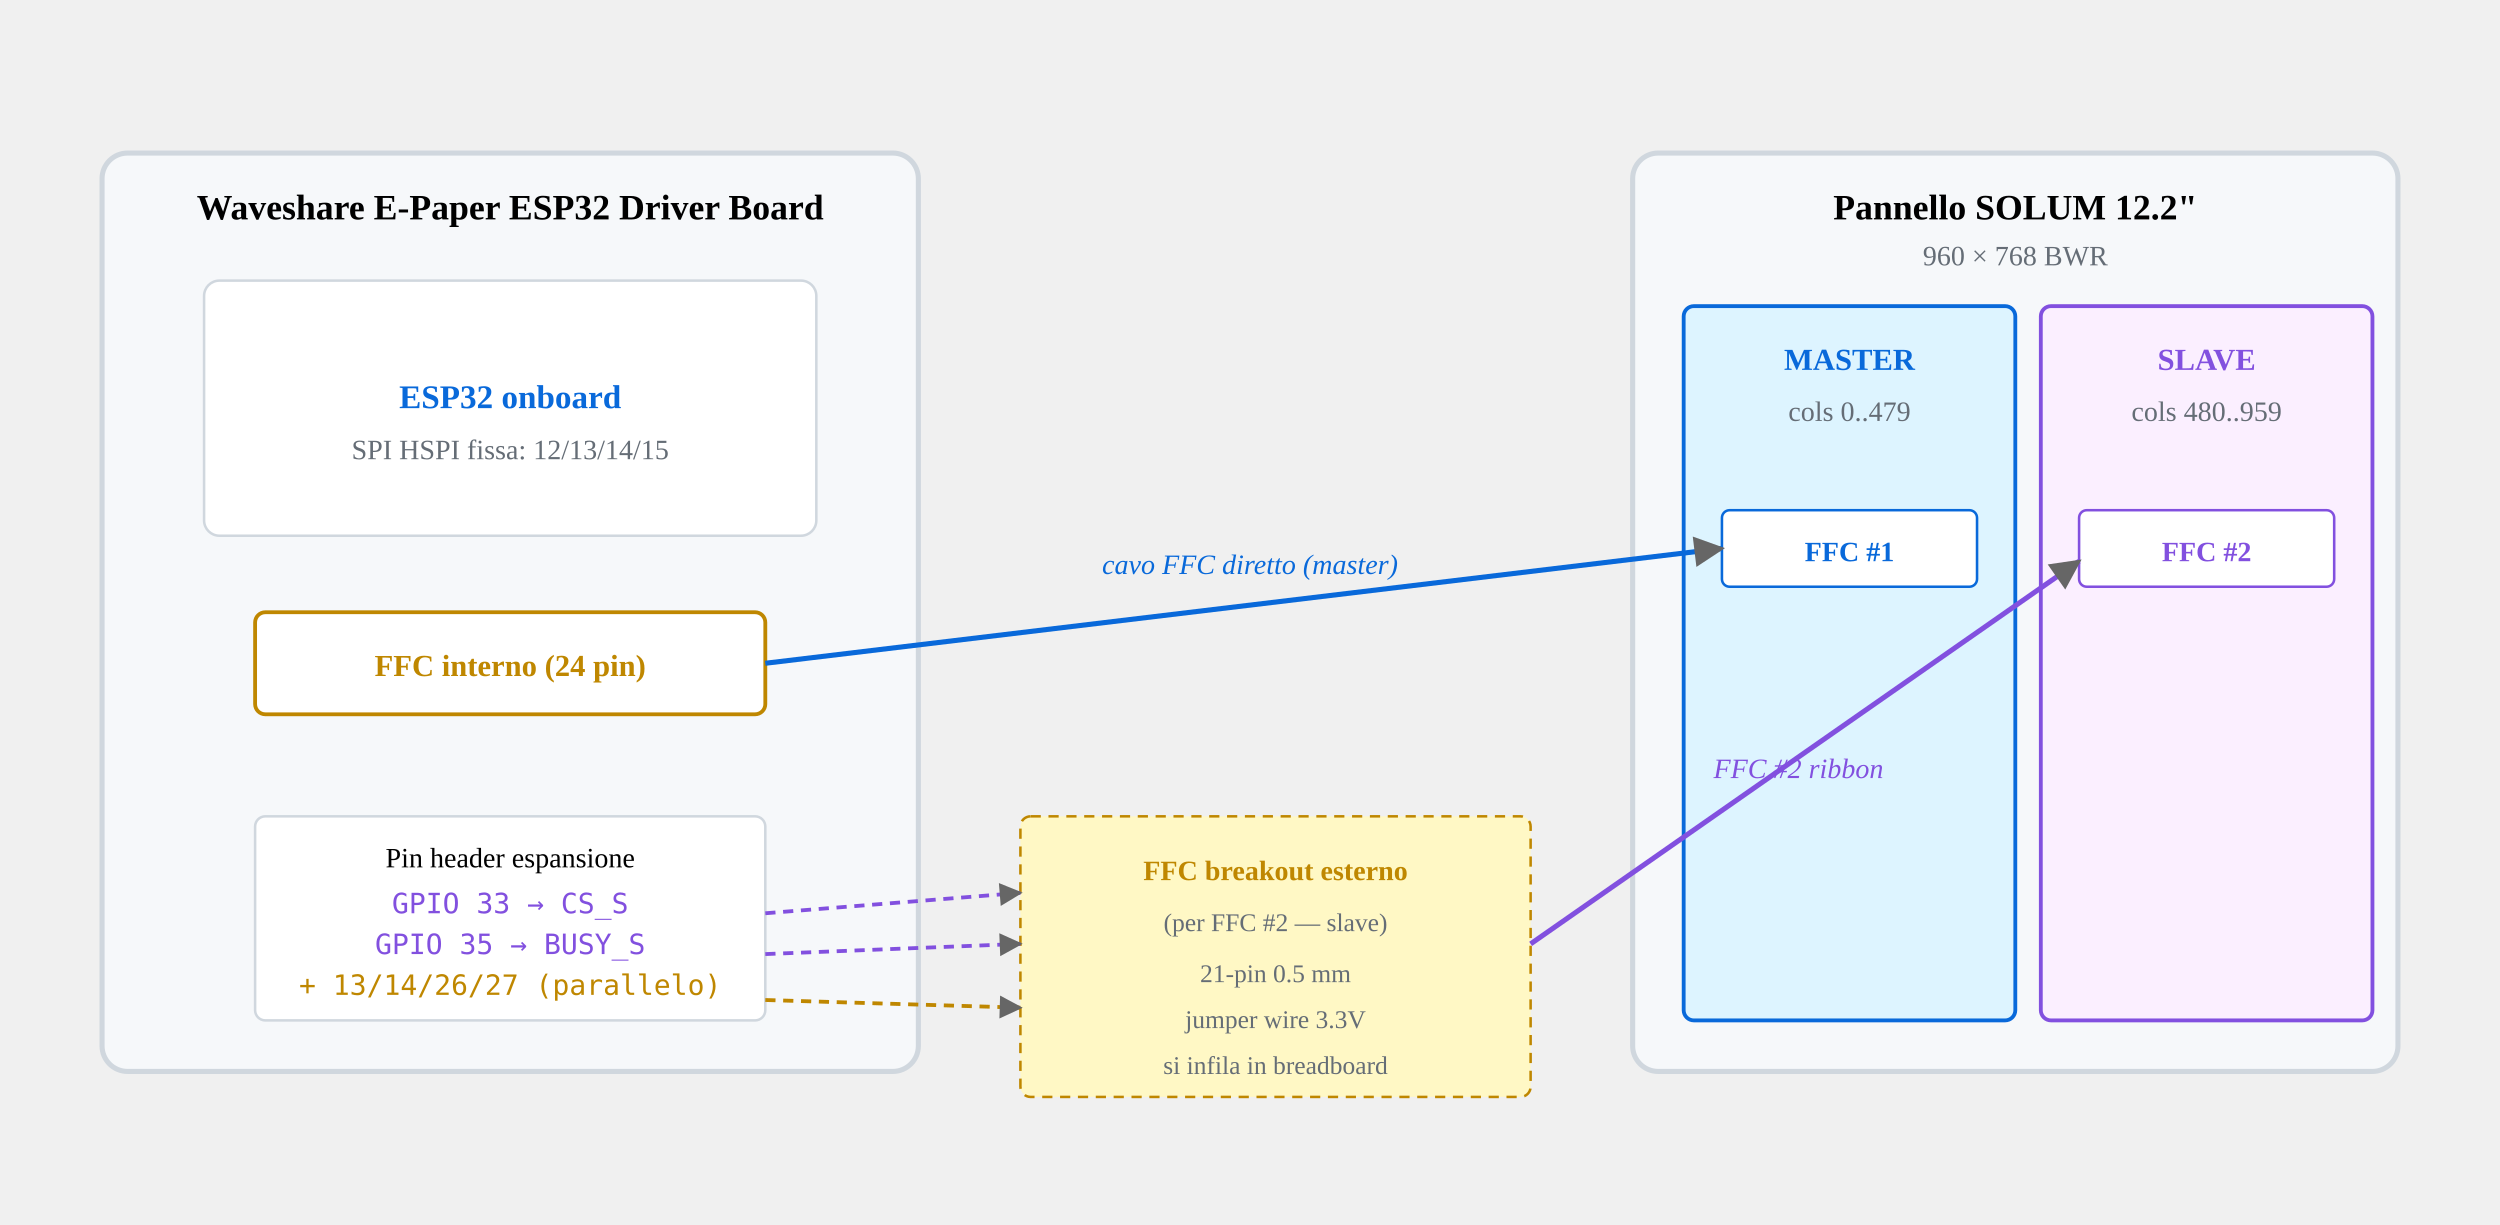
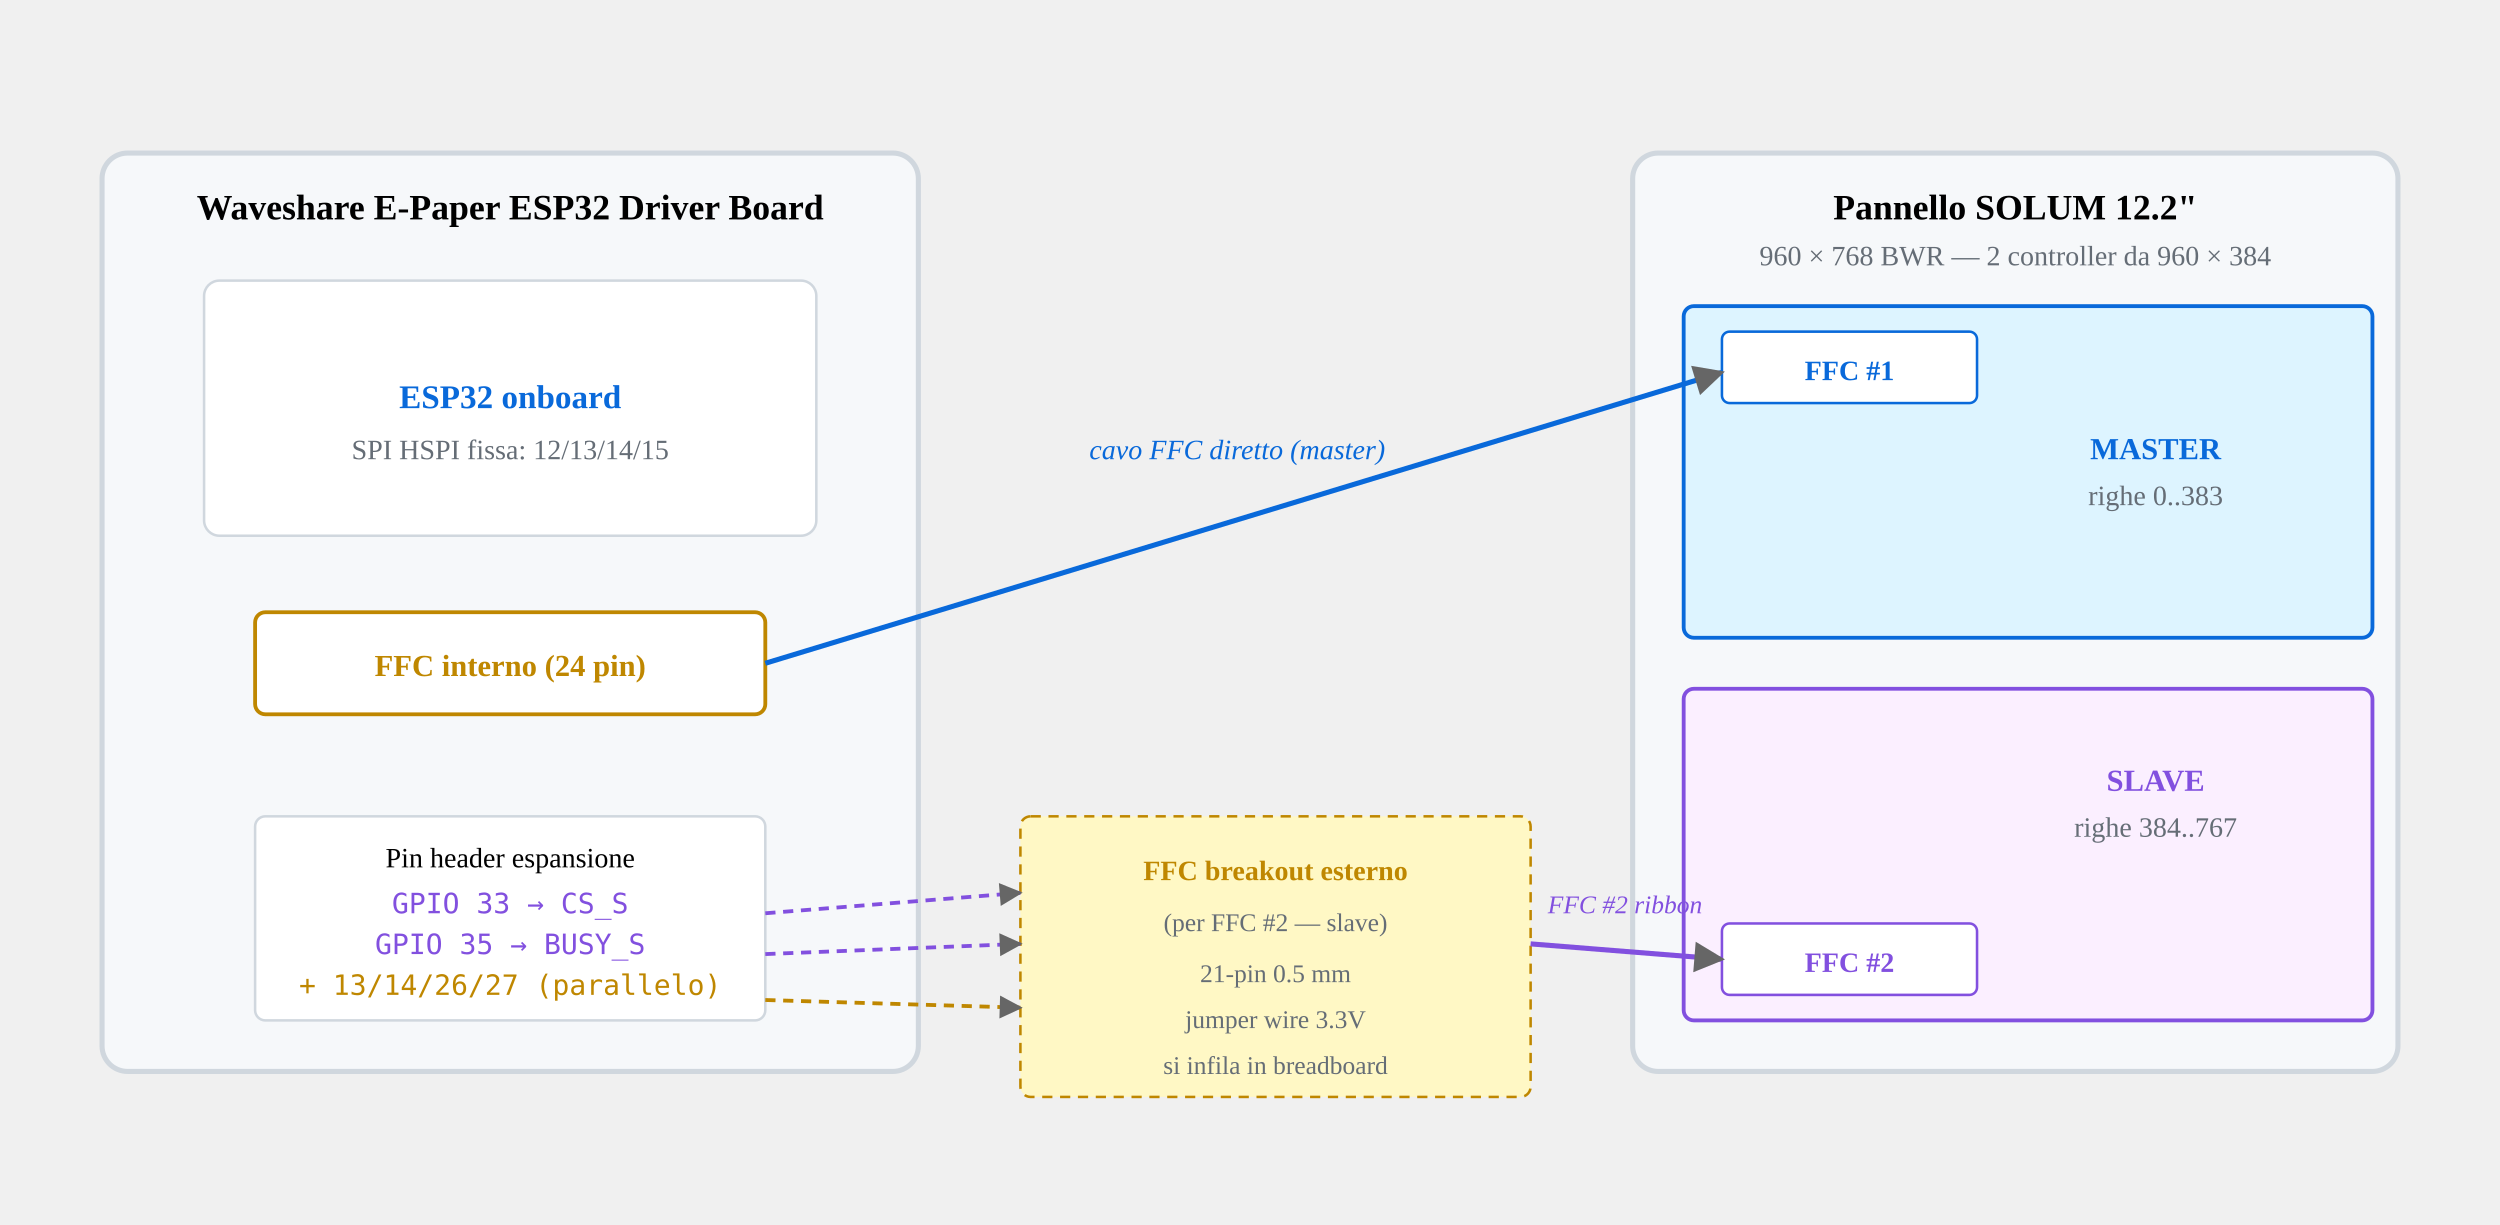
<svg xmlns="http://www.w3.org/2000/svg" viewBox="0 0 980 480">
  <defs>
    <marker id="readmeArrow" viewBox="0 0 10 10" refX="9" refY="5" markerWidth="6" markerHeight="6" orient="auto">
      <path d="M 0 0 L 10 5 L 0 10 z" fill="#666" />
    </marker>
  </defs>
  <rect x="40" y="60" width="320" height="360" rx="10" fill="#f6f8fa" stroke="#d0d7de" stroke-width="2" />
  <text x="200" y="86" font-size="14" font-weight="bold" text-anchor="middle">Waveshare E-Paper ESP32 Driver Board</text>
  <rect x="80" y="110" width="240" height="100" rx="6" fill="#fff" stroke="#d0d7de" />
  <text x="200" y="160" fill="#0969da" font-size="13" text-anchor="middle" font-weight="bold">ESP32 onboard</text>
  <text x="200" y="180" fill="#656d76" font-size="11" text-anchor="middle">SPI HSPI fissa: 12/13/14/15</text>
  <rect x="100" y="240" width="200" height="40" rx="4" fill="#fff" stroke="#bf8700" stroke-width="1.5" />
  <text x="200" y="265" fill="#bf8700" font-size="12" font-weight="bold" text-anchor="middle">FFC interno (24 pin)</text>
  <rect x="100" y="320" width="200" height="80" rx="4" fill="#fff" stroke="#d0d7de" />
  <text x="200" y="340" font-size="11" text-anchor="middle">Pin header espansione</text>
  <text x="200" y="358" fill="#8250df" font-size="11" text-anchor="middle" font-family="monospace">GPIO 33 → CS_S</text>
  <text x="200" y="374" fill="#8250df" font-size="11" text-anchor="middle" font-family="monospace">GPIO 35 → BUSY_S</text>
  <text x="200" y="390" fill="#bf8700" font-size="11" text-anchor="middle" font-family="monospace">+ 13/14/26/27 (parallelo)</text>
  <rect x="640" y="60" width="300" height="360" rx="10" fill="#f6f8fa" stroke="#d0d7de" stroke-width="2" />
  <text x="790" y="86" font-size="14" font-weight="bold" text-anchor="middle">Pannello SOLUM 12.2"</text>
-   <text x="790" y="104" fill="#656d76" font-size="11" text-anchor="middle">960 × 768 BWR</text>
-   <rect x="660" y="120" width="130" height="280" rx="4" fill="#ddf4ff" stroke="#0969da" stroke-width="1.5" />
-   <text x="725" y="145" fill="#0969da" font-size="12" font-weight="bold" text-anchor="middle">MASTER</text>
-   <text x="725" y="165" fill="#656d76" font-size="11" text-anchor="middle">cols 0..479</text>
-   <rect x="675" y="200" width="100" height="30" rx="3" fill="#fff" stroke="#0969da" />
-   <text x="725" y="220" fill="#0969da" font-size="11" text-anchor="middle" font-weight="bold">FFC #1</text>
-   <rect x="800" y="120" width="130" height="280" rx="4" fill="#fbefff" stroke="#8250df" stroke-width="1.5" />
-   <text x="865" y="145" fill="#8250df" font-size="12" font-weight="bold" text-anchor="middle">SLAVE</text>
-   <text x="865" y="165" fill="#656d76" font-size="11" text-anchor="middle">cols 480..959</text>
-   <rect x="815" y="200" width="100" height="30" rx="3" fill="#fff" stroke="#8250df" />
-   <text x="865" y="220" fill="#8250df" font-size="11" text-anchor="middle" font-weight="bold">FFC #2</text>
+   <text x="790" y="104" fill="#656d76" font-size="11" text-anchor="middle">960 × 768 BWR — 2 controller da 960 × 384</text>
+   <rect x="660" y="120" width="270" height="130" rx="4" fill="#ddf4ff" stroke="#0969da" stroke-width="1.5" />
+   <rect x="675" y="130" width="100" height="28" rx="3" fill="#fff" stroke="#0969da" />
+   <text x="725" y="149" fill="#0969da" font-size="11" text-anchor="middle" font-weight="bold">FFC #1</text>
+   <text x="845" y="180" fill="#0969da" font-size="12" font-weight="bold" text-anchor="middle">MASTER</text>
+   <text x="845" y="198" fill="#656d76" font-size="11" text-anchor="middle">righe 0..383</text>
+   <rect x="660" y="270" width="270" height="130" rx="4" fill="#fbefff" stroke="#8250df" stroke-width="1.5" />
+   <text x="845" y="310" fill="#8250df" font-size="12" font-weight="bold" text-anchor="middle">SLAVE</text>
+   <text x="845" y="328" fill="#656d76" font-size="11" text-anchor="middle">righe 384..767</text>
+   <rect x="675" y="362" width="100" height="28" rx="3" fill="#fff" stroke="#8250df" />
+   <text x="725" y="381" fill="#8250df" font-size="11" text-anchor="middle" font-weight="bold">FFC #2</text>
  <rect x="400" y="320" width="200" height="110" rx="4" fill="#fff8c5" stroke="#bf8700" stroke-dasharray="4 3" />
  <text x="500" y="345" fill="#bf8700" font-size="11" font-weight="bold" text-anchor="middle">FFC breakout esterno</text>
  <text x="500" y="365" fill="#656d76" font-size="10" text-anchor="middle">(per FFC #2 — slave)</text>
  <text x="500" y="385" fill="#656d76" font-size="10" text-anchor="middle">21-pin 0.5 mm</text>
  <text x="500" y="403" fill="#656d76" font-size="10" text-anchor="middle">jumper wire 3.3V</text>
  <text x="500" y="421" fill="#656d76" font-size="10" text-anchor="middle">si infila in breadboard</text>
-   <line x1="300" y1="260" x2="675" y2="215" stroke="#0969da" stroke-width="2" marker-end="url(#readmeArrow)" />
-   <text x="490" y="225" fill="#0969da" font-size="11" font-style="italic" text-anchor="middle">cavo FFC diretto (master)</text>
+   <line x1="300" y1="260" x2="675" y2="146" stroke="#0969da" stroke-width="2" marker-end="url(#readmeArrow)" />
+   <text x="485" y="180" fill="#0969da" font-size="11" font-style="italic" text-anchor="middle">cavo FFC diretto (master)</text>
  <line x1="300" y1="358" x2="400" y2="350" stroke="#8250df" stroke-width="1.5" stroke-dasharray="4 3" marker-end="url(#readmeArrow)" />
  <line x1="300" y1="374" x2="400" y2="370" stroke="#8250df" stroke-width="1.5" stroke-dasharray="4 3" marker-end="url(#readmeArrow)" />
  <line x1="300" y1="392" x2="400" y2="395" stroke="#bf8700" stroke-width="1.5" stroke-dasharray="4 3" marker-end="url(#readmeArrow)" />
-   <line x1="600" y1="370" x2="815" y2="220" stroke="#8250df" stroke-width="2" marker-end="url(#readmeArrow)" />
-   <text x="705" y="305" fill="#8250df" font-size="11" font-style="italic" text-anchor="middle">FFC #2 ribbon</text>
+   <line x1="600" y1="370" x2="675" y2="376" stroke="#8250df" stroke-width="2" marker-end="url(#readmeArrow)" />
+   <text x="637" y="358" fill="#8250df" font-size="10" font-style="italic" text-anchor="middle">FFC #2 ribbon</text>
</svg>
